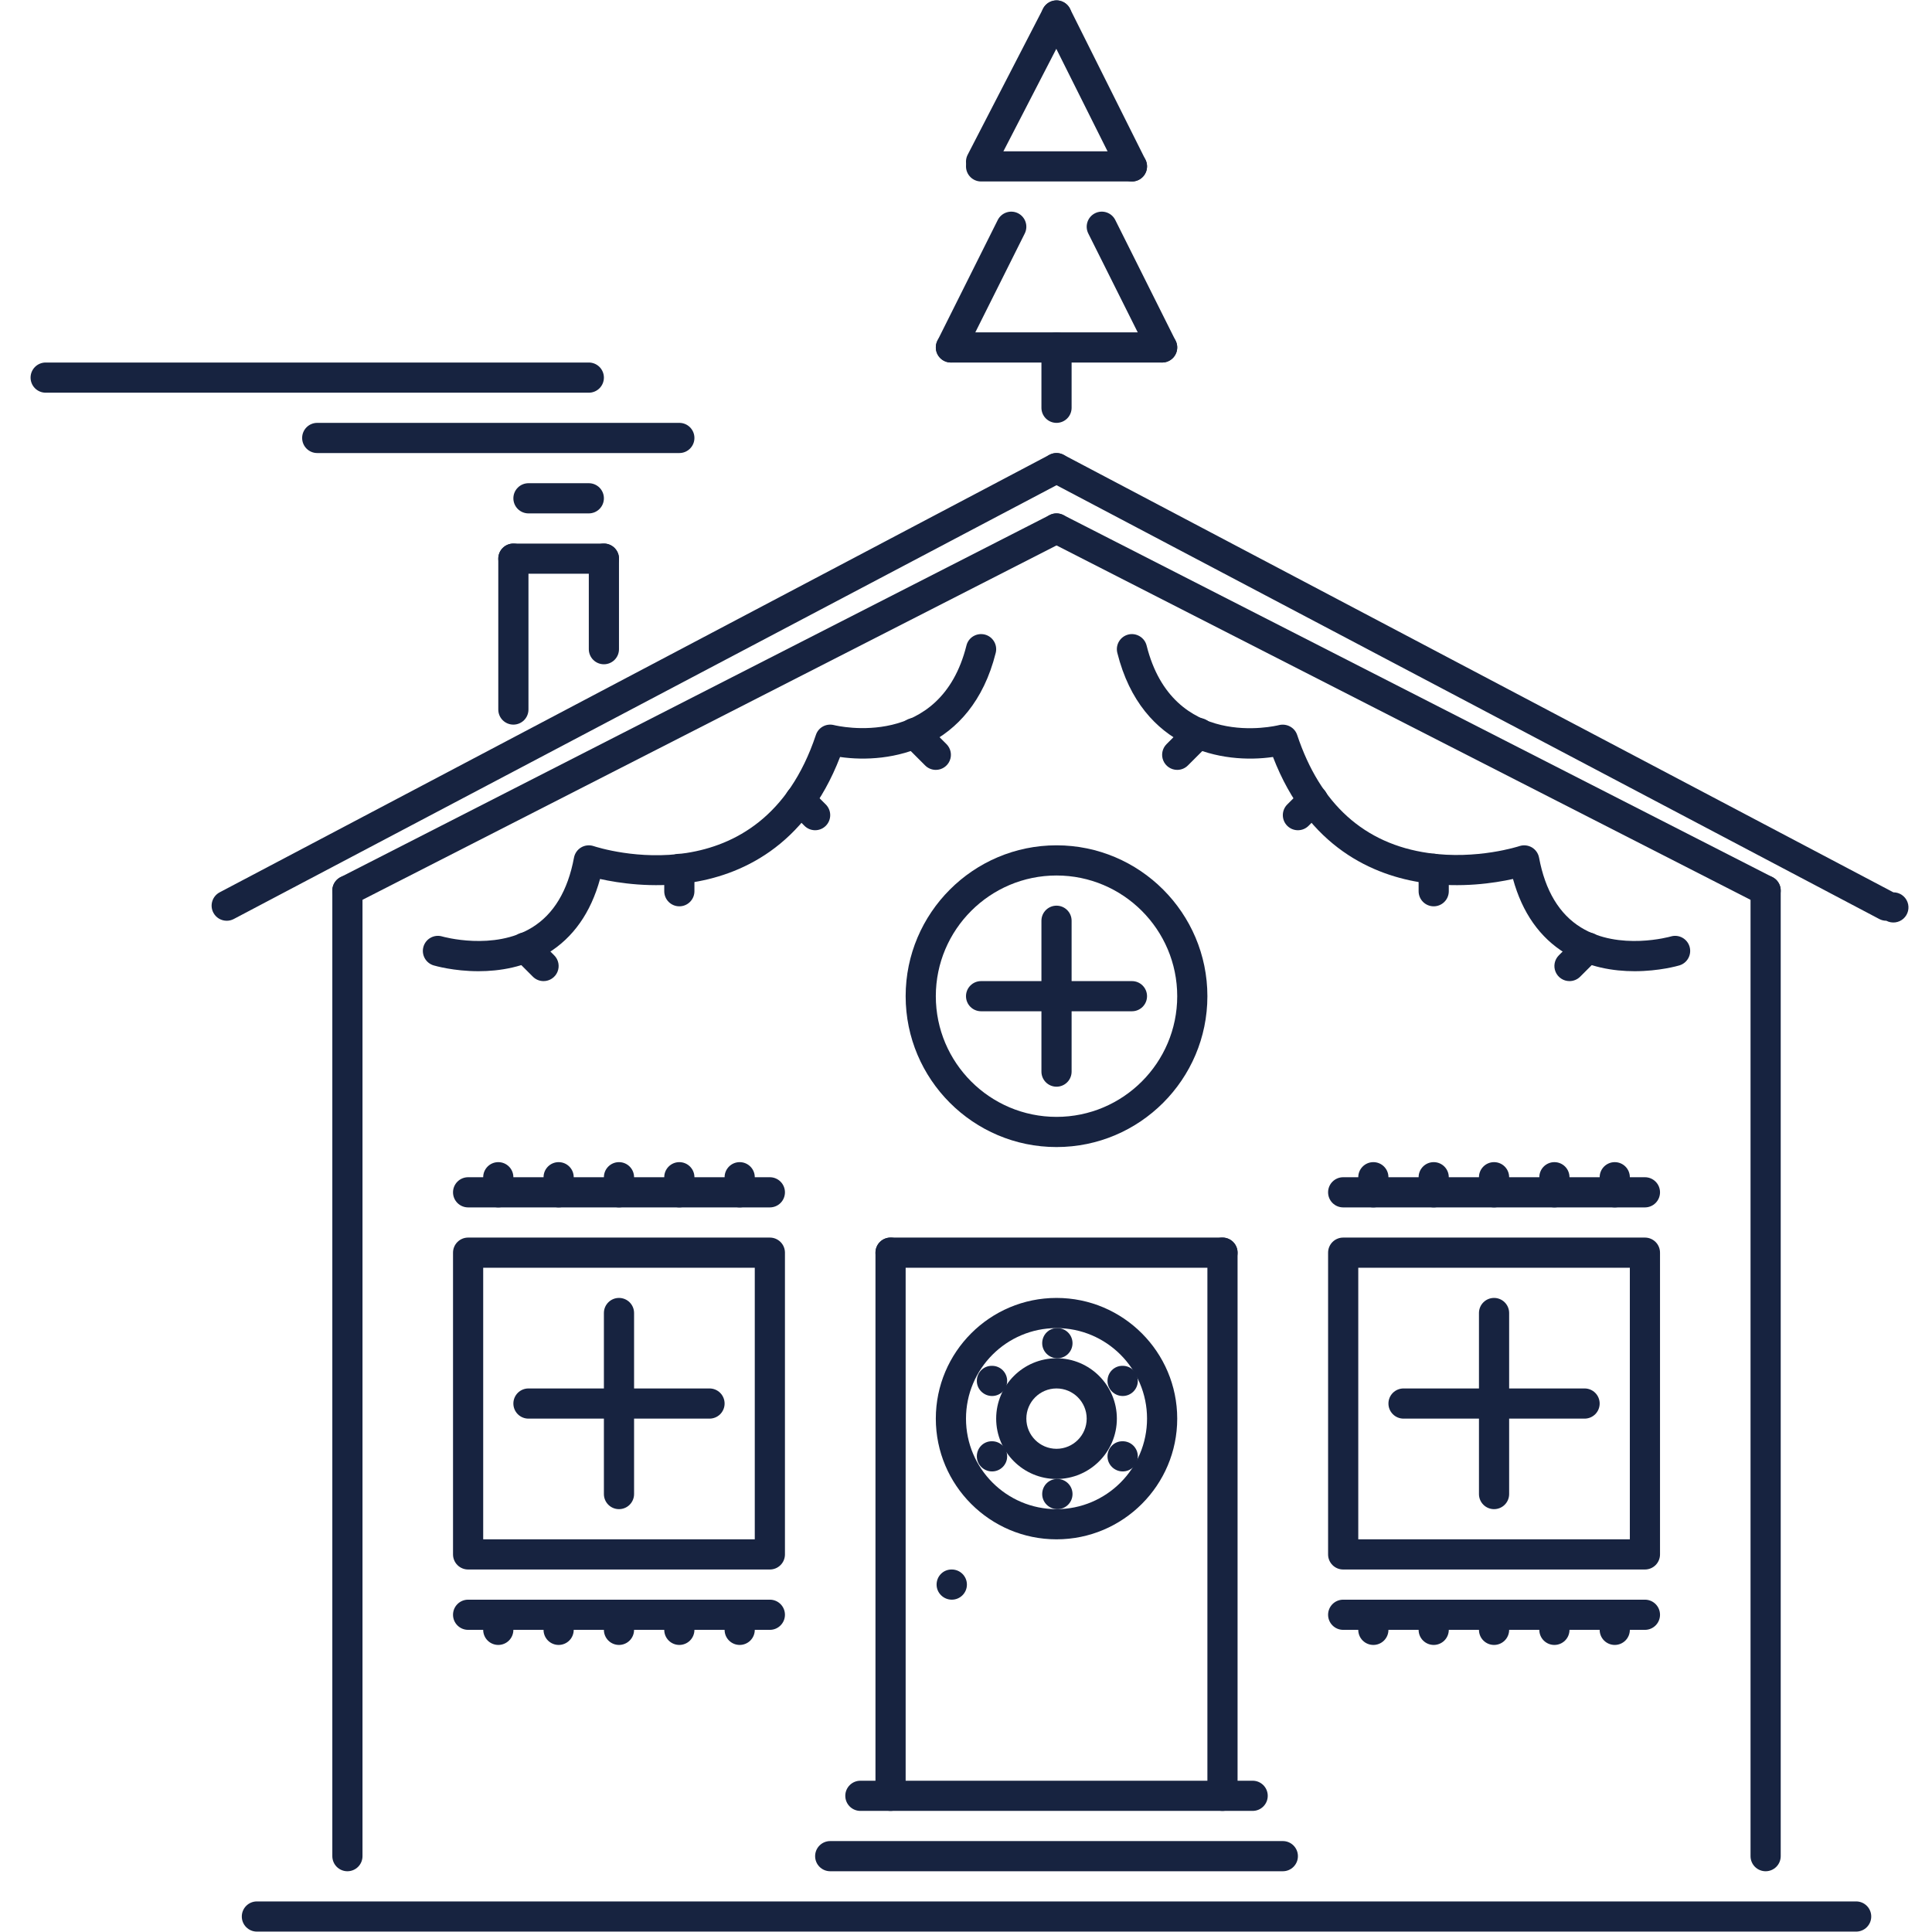
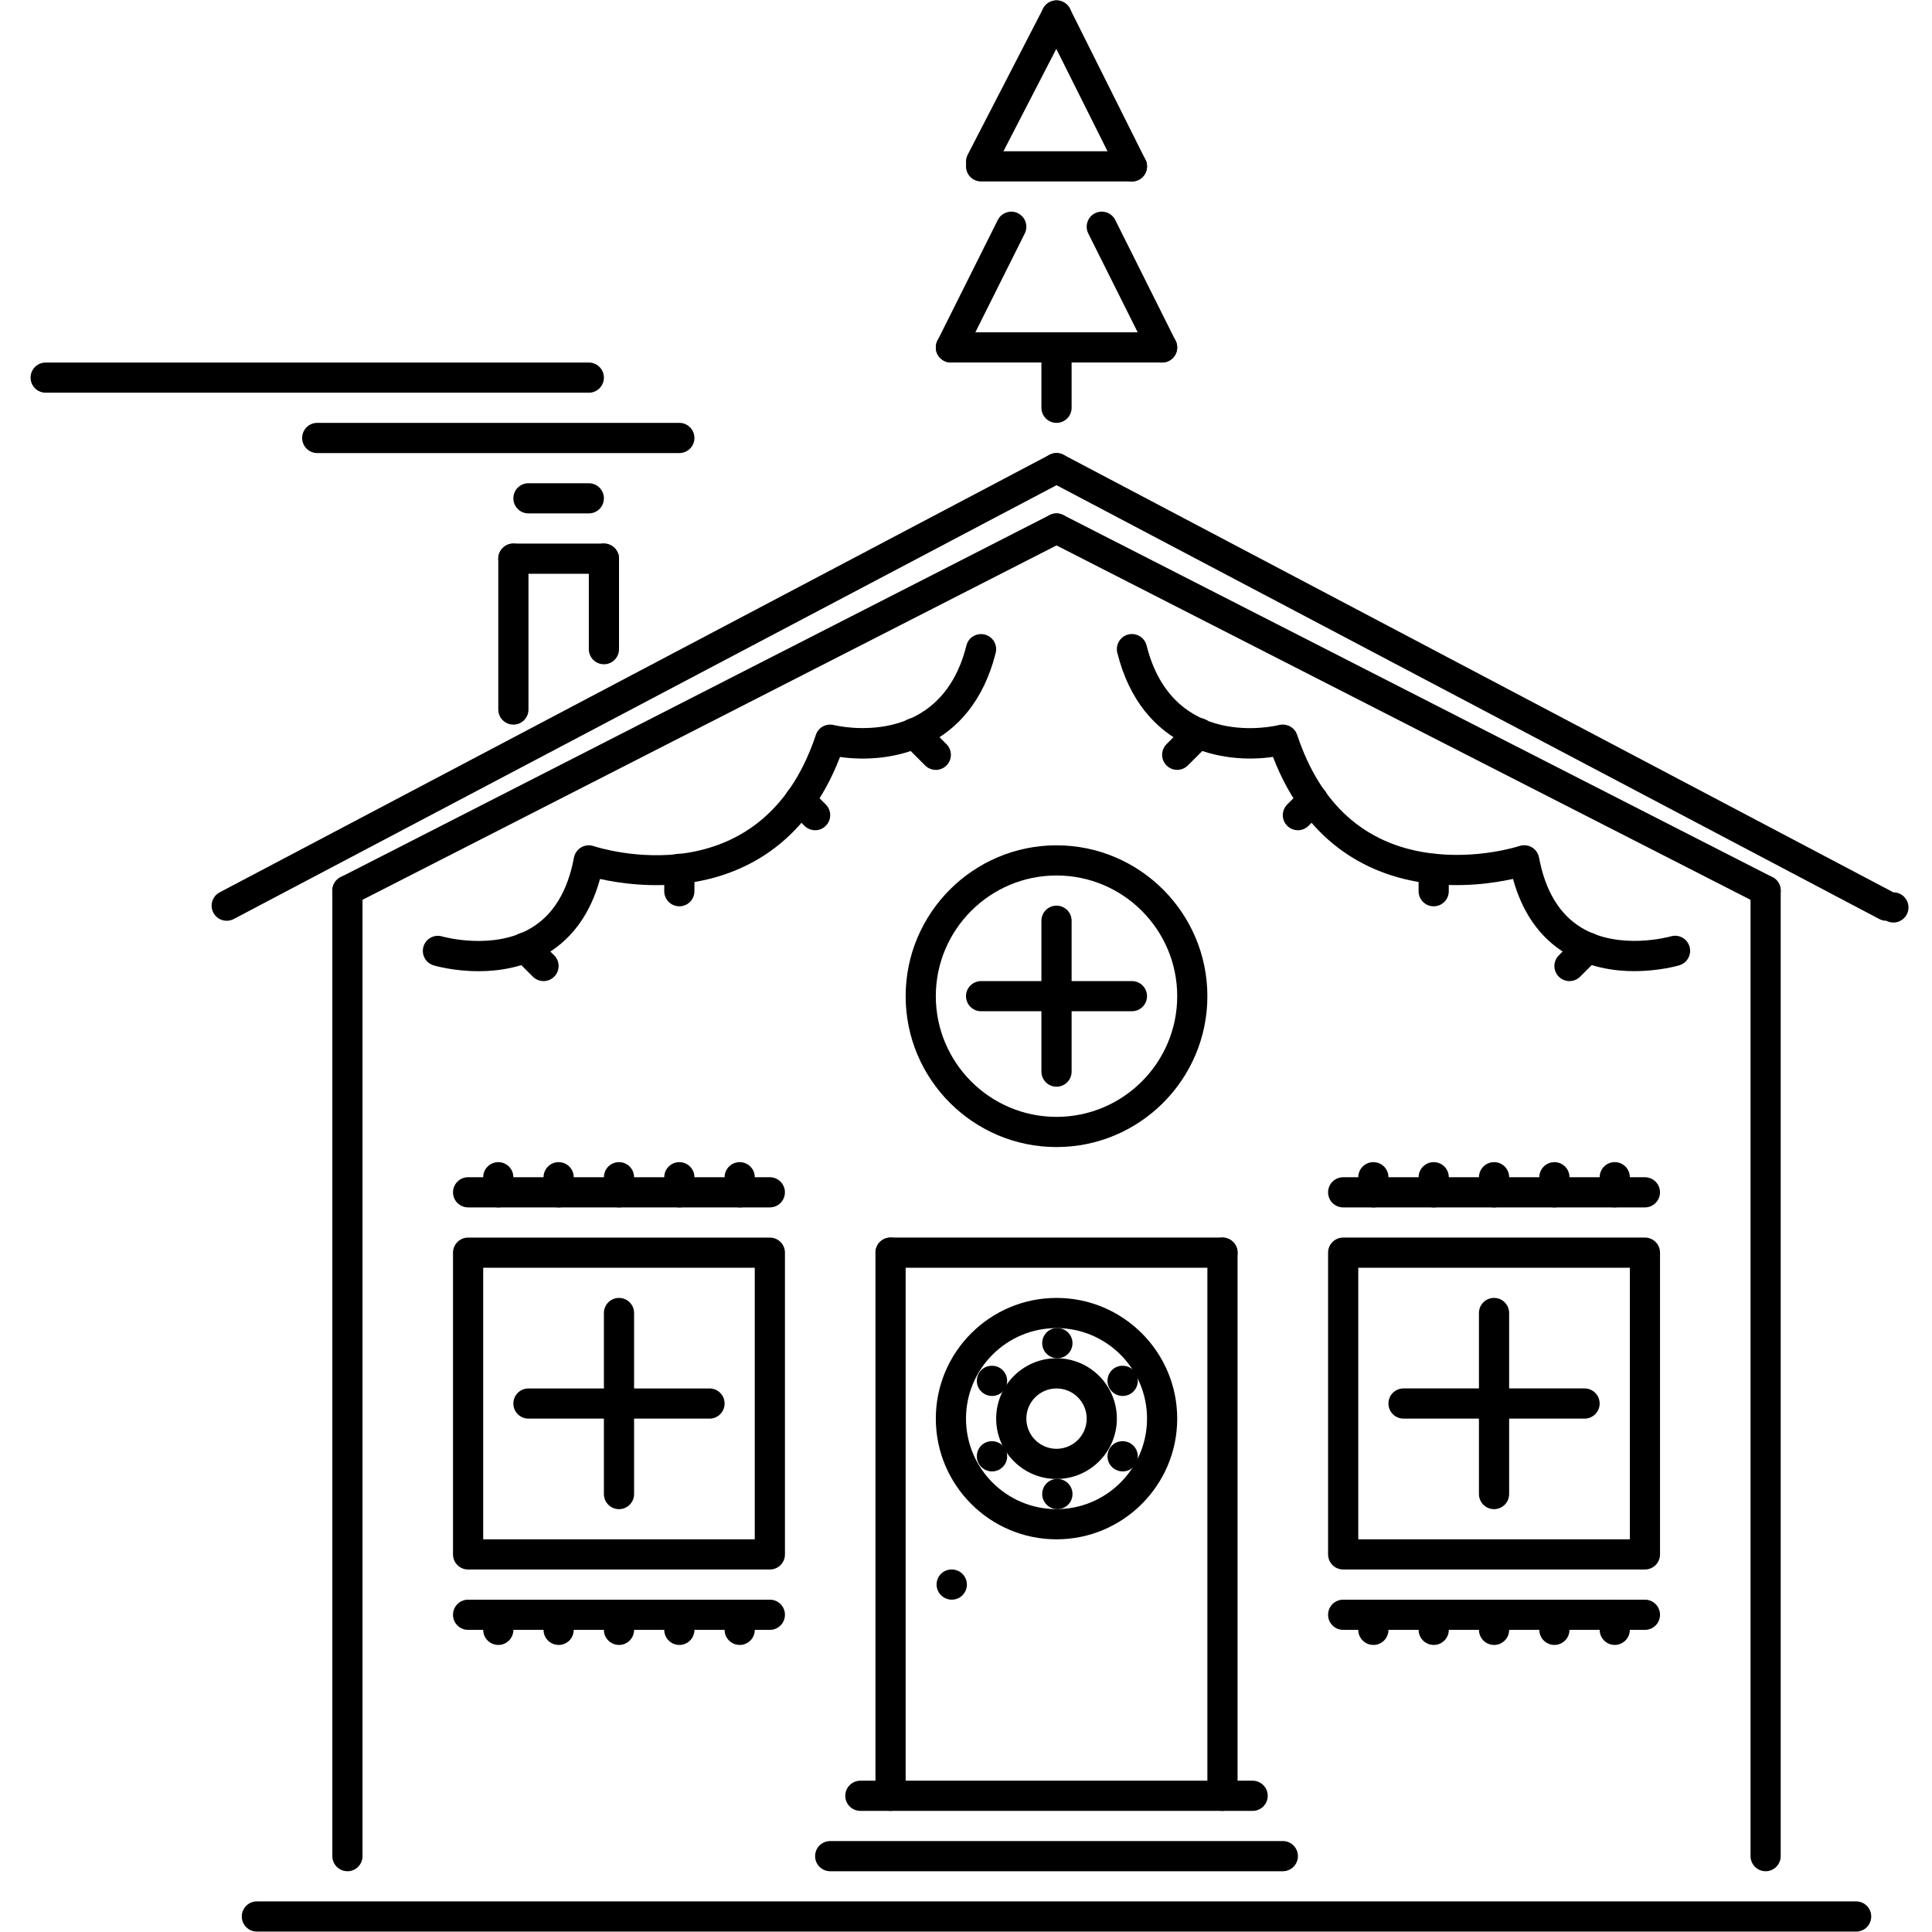
- <svg xmlns="http://www.w3.org/2000/svg" width="800px" height="800px" viewBox="0 0 1024 1024" fill="#172340" class="icon" version="1.1">
-   <g id="SVGRepo_bgCarrier" stroke-width="0" />
-   <g id="SVGRepo_tracerCarrier" stroke-linecap="round" stroke-linejoin="round" />
+ <svg xmlns="http://www.w3.org/2000/svg" id="Layer_1" viewBox="0 0 800 800">
  <g id="SVGRepo_iconCarrier">
-     <path d="M504.486 847.862c-4.42 0-8.074-3.576-8.074-7.996s3.498-7.996 7.902-7.996h0.172c4.404 0 7.998 3.576 7.998 7.996s-3.594 7.996-7.998 7.996zM560.46 799.88c-4.42 0-8.074-3.576-8.074-7.996s3.498-7.996 7.902-7.996h0.172c4.404 0 7.998 3.576 7.998 7.996a8 8 0 0 1-7.998 7.996zM560.46 719.916c-4.42 0-8.074-3.578-8.074-7.998s3.498-7.996 7.902-7.996h0.172c4.404 0 7.998 3.576 7.998 7.996s-3.592 7.998-7.998 7.998zM595.072 779.89c-4.422 0-8.074-3.576-8.074-7.998 0-4.42 3.498-7.996 7.902-7.996h0.172a8 8 0 0 1 7.996 7.996 8 8 0 0 1-7.996 7.998zM525.818 739.906c-4.418 0-8.074-3.576-8.074-7.996s3.5-7.996 7.902-7.996h0.172a8 8 0 0 1 7.998 7.996 8 8 0 0 1-7.998 7.996zM595.072 739.906c-4.422 0-8.074-3.576-8.074-7.996s3.498-7.996 7.902-7.996h0.172a8 8 0 0 1 7.996 7.996 8 8 0 0 1-7.996 7.996zM525.818 779.89c-4.418 0-8.074-3.576-8.074-7.998 0-4.42 3.5-7.996 7.902-7.996h0.172a8 8 0 0 1 7.998 7.996 8.002 8.002 0 0 1-7.998 7.998zM184.136 991.8a7.99 7.99 0 0 1-7.996-7.996V472.026c0-4.42 3.576-7.998 7.996-7.998s7.996 3.578 7.996 7.998v511.778a7.99 7.99 0 0 1-7.996 7.996zM935.818 991.8a7.99 7.99 0 0 1-7.996-7.996V472.026a7.992 7.992 0 0 1 7.996-7.998 7.994 7.994 0 0 1 7.998 7.998v511.778a7.992 7.992 0 0 1-7.998 7.996z" fill="" />
-     <path d="M184.136 480.022a8 8 0 0 1-7.122-4.358 7.992 7.992 0 0 1 3.484-10.76l375.84-191.918a8.04 8.04 0 0 1 10.762 3.482 7.99 7.99 0 0 1-3.484 10.76l-375.84 191.918a7.976 7.976 0 0 1-3.64 0.876z" fill="" />
-     <path d="M935.818 480.022a8 8 0 0 1-3.638-0.876l-375.842-191.918a7.99 7.99 0 0 1-3.482-10.76 8.02 8.02 0 0 1 10.76-3.482l375.844 191.918a7.992 7.992 0 0 1 3.482 10.76 8.004 8.004 0 0 1-7.124 4.358zM120.164 488.02a8.004 8.004 0 0 1-7.076-4.264 8.002 8.002 0 0 1 3.342-10.806l439.814-231.904a8.034 8.034 0 0 1 10.808 3.342 8.004 8.004 0 0 1-3.344 10.808L123.896 487.098a8.01 8.01 0 0 1-3.732 0.922z" fill="" />
-     <path d="M999.792 488.02a7.994 7.994 0 0 1-3.73-0.92L556.244 255.196a8.004 8.004 0 0 1-3.342-10.808 8.026 8.026 0 0 1 10.806-3.342l439.816 231.904a7.998 7.998 0 1 1-3.732 15.07zM272.098 384.064a7.992 7.992 0 0 1-7.996-7.998V296.1c0-4.42 3.576-7.998 7.996-7.998s7.998 3.578 7.998 7.998v79.966a7.994 7.994 0 0 1-7.998 7.998zM320.08 352.078a7.994 7.994 0 0 1-7.998-7.998v-47.98c0-4.42 3.578-7.998 7.998-7.998s7.996 3.578 7.996 7.998v47.98a7.992 7.992 0 0 1-7.996 7.998z" fill="" />
-     <path d="M320.08 304.096h-47.98c-4.42 0-7.996-3.576-7.996-7.996s3.576-7.998 7.996-7.998h47.98c4.42 0 7.996 3.578 7.996 7.998s-3.576 7.996-7.996 7.996zM983.798 1023.788H136.156c-4.42 0-7.996-3.576-7.996-7.996s3.576-7.996 7.996-7.996H983.8c4.42 0 7.996 3.576 7.996 7.996s-3.578 7.996-7.998 7.996zM679.928 991.8h-239.9c-4.42 0-7.996-3.576-7.996-7.996s3.576-7.998 7.996-7.998h239.9c4.418 0 7.996 3.578 7.996 7.998s-3.578 7.996-7.996 7.996zM663.934 959.814H456.022c-4.42 0-7.998-3.576-7.998-7.996s3.578-7.996 7.998-7.996h207.912c4.42 0 7.996 3.576 7.996 7.996s-3.576 7.996-7.996 7.996z" fill="" />
-     <path d="M472.014 959.814a7.99 7.99 0 0 1-7.996-7.996V663.94c0-4.422 3.576-7.998 7.996-7.998s7.998 3.576 7.998 7.998v287.878a7.992 7.992 0 0 1-7.998 7.996z" fill="" />
-     <path d="M647.94 671.936h-175.924a7.99 7.99 0 0 1-7.996-7.996 7.992 7.992 0 0 1 7.996-7.998h175.924a7.992 7.992 0 0 1 7.996 7.998 7.99 7.99 0 0 1-7.996 7.996z" fill="" />
-     <path d="M647.94 959.814a7.99 7.99 0 0 1-7.996-7.996V663.94c0-4.422 3.576-7.998 7.996-7.998s7.996 3.576 7.996 7.998v287.878a7.99 7.99 0 0 1-7.996 7.996zM871.846 831.87h-159.934a7.994 7.994 0 0 1-7.996-7.998V663.94a7.992 7.992 0 0 1 7.996-7.998h159.934a7.992 7.992 0 0 1 7.996 7.998v159.932a7.992 7.992 0 0 1-7.996 7.998z m-151.936-15.994h143.94v-143.94h-143.94v143.94zM866.364 514.76c-11.12 0-24.538-2.048-36.672-9.482-13.542-8.278-22.85-21.508-27.77-39.406-9.95 2.204-27.598 4.874-47.152 2.078-26.598-3.796-61.49-18.57-80.06-66.738-26.27 3.842-69.578-3.466-82.512-55.196a8.01 8.01 0 0 1 5.826-9.7c4.202-1.046 8.622 1.532 9.7 5.826 13.87 55.54 67.956 42.732 70.268 42.154 4.044-0.938 8.214 1.28 9.528 5.232 12.228 36.688 35.61 57.742 69.502 62.584 25.864 3.716 48.104-3.592 48.322-3.67a8.116 8.116 0 0 1 6.592 0.704 8.004 8.004 0 0 1 3.794 5.42c3.266 17.508 10.73 29.956 22.226 37.016 20.302 12.51 47.354 4.84 47.62 4.764a7.982 7.982 0 0 1 9.934 5.418 8.012 8.012 0 0 1-5.388 9.916c-0.752 0.22-10.64 3.08-23.758 3.08z" fill="" />
-     <path d="M831.864 520.006a7.994 7.994 0 0 1-5.654-13.65l9.808-9.808a7.994 7.994 0 0 1 11.308 0 7.994 7.994 0 0 1 0 11.308l-9.808 9.81a7.98 7.98 0 0 1-5.654 2.34zM623.952 408.054a7.994 7.994 0 0 1-5.654-13.652l11.51-11.51a7.994 7.994 0 0 1 11.308 0 7.994 7.994 0 0 1 0 11.308l-11.512 11.51a7.97 7.97 0 0 1-5.652 2.344zM759.892 480.366a7.99 7.99 0 0 1-7.996-7.996v-11.84c0-4.42 3.576-7.996 7.996-7.996s7.996 3.576 7.996 7.996v11.84a7.99 7.99 0 0 1-7.996 7.996zM687.924 440.04a7.968 7.968 0 0 1-5.654-2.344 7.992 7.992 0 0 1 0-11.306l7.996-7.998a7.996 7.996 0 1 1 11.308 11.308l-7.998 7.996a7.968 7.968 0 0 1-5.652 2.344zM253.59 514.76c-13.12 0-23.006-2.86-23.756-3.08a8.012 8.012 0 0 1-5.388-9.916 7.976 7.976 0 0 1 9.934-5.418c0.25 0.078 27.3 7.746 47.622-4.764 11.496-7.06 18.96-19.508 22.224-37.016a8.042 8.042 0 0 1 3.796-5.42 8.046 8.046 0 0 1 6.576-0.704c3.576 1.188 88.822 28.144 117.842-58.914 1.31-3.952 5.388-6.216 9.51-5.232 2.28 0.592 56.476 13.104 70.284-42.154 1.062-4.294 5.356-6.858 9.7-5.826a8.01 8.01 0 0 1 5.824 9.7c-12.948 51.712-56.21 59.022-82.51 55.196-18.57 48.168-53.462 62.942-80.06 66.738-19.57 2.794-37.218 0.124-47.152-2.078-4.92 17.898-14.228 31.128-27.77 39.406-12.138 7.434-25.554 9.482-36.676 9.482z" fill="" />
-     <path d="M288.092 520.006a7.97 7.97 0 0 1-5.654-2.342l-9.808-9.81c-3.124-3.124-3.124-8.184 0-11.308s8.184-3.124 11.308 0l9.808 9.808a7.994 7.994 0 0 1-5.654 13.652zM496.004 408.054a7.972 7.972 0 0 1-5.654-2.344l-11.51-11.51a7.994 7.994 0 0 1 0-11.308 7.992 7.992 0 0 1 11.306 0l11.512 11.51a7.994 7.994 0 0 1-5.654 13.652zM360.062 480.366a7.99 7.99 0 0 1-7.996-7.996v-11.84c0-4.42 3.576-7.996 7.996-7.996s7.998 3.576 7.998 7.996v11.84a7.994 7.994 0 0 1-7.998 7.996zM432.032 440.04a7.972 7.972 0 0 1-5.654-2.344l-7.996-7.996a7.994 7.994 0 0 1 0-11.308 7.992 7.992 0 0 1 11.306 0l7.998 7.998a7.992 7.992 0 0 1 0 11.306 7.972 7.972 0 0 1-5.654 2.344z" fill="" />
-     <path d="M559.976 224.13a7.99 7.99 0 0 1-7.996-7.996V184.148c0-4.42 3.576-7.998 7.996-7.998s7.998 3.578 7.998 7.998v31.986a7.992 7.992 0 0 1-7.998 7.996z" fill="" />
-     <path d="M615.954 192.144H504c-4.42 0-7.996-3.576-7.996-7.996s3.576-7.998 7.996-7.998h111.952c4.42 0 7.998 3.578 7.998 7.998s-3.576 7.996-7.996 7.996z" fill="" />
-     <path d="M615.954 192.144a8.014 8.014 0 0 1-7.152-4.42l-31.986-63.972a8.004 8.004 0 0 1 3.576-10.73 7.988 7.988 0 0 1 10.728 3.576l31.988 63.974a8.004 8.004 0 0 1-3.578 10.73 7.974 7.974 0 0 1-3.576 0.842zM504 192.144a8.004 8.004 0 0 1-7.152-11.574l31.986-63.974c1.984-3.936 6.792-5.544 10.73-3.576a8.006 8.006 0 0 1 3.576 10.73l-31.986 63.972A8.012 8.012 0 0 1 504 192.144zM599.958 96.184h-79.964c-4.42 0-7.996-3.578-7.996-7.998s3.576-7.998 7.996-7.998h79.964c4.422 0 7.998 3.578 7.998 7.998s-3.576 7.998-7.998 7.998z" fill="" />
-     <path d="M599.958 96.184a8.016 8.016 0 0 1-7.152-4.42L552.824 11.798A8.004 8.004 0 0 1 556.4 1.068a7.99 7.99 0 0 1 10.73 3.578l39.982 79.966a8.004 8.004 0 0 1-3.576 10.73 7.982 7.982 0 0 1-3.578 0.842z" fill="" />
-     <path d="M519.994 93.684c-1.234 0-2.5-0.282-3.672-0.89a8.002 8.002 0 0 1-3.434-10.776l39.984-77.468c2.03-3.92 6.872-5.482 10.776-3.436a8.004 8.004 0 0 1 3.438 10.778L527.1 89.358a7.996 7.996 0 0 1-7.106 4.326z" fill="" />
-     <path d="M559.976 815.876c-35.282 0-63.972-28.692-63.972-63.972 0-35.284 28.69-63.974 63.972-63.974 35.284 0 63.974 28.692 63.974 63.974 0.002 35.28-28.69 63.972-63.974 63.972z m0-111.954c-26.458 0-47.978 21.522-47.978 47.98s21.522 47.978 47.978 47.978c26.458 0 47.98-21.522 47.98-47.978 0.002-26.458-21.52-47.98-47.98-47.98z" fill="" />
-     <path d="M559.976 783.888c-17.632 0-31.986-14.354-31.986-31.986 0-17.634 14.354-31.986 31.986-31.986 17.634 0 31.986 14.352 31.986 31.986s-14.35 31.986-31.986 31.986z m0-47.98c-8.824 0-15.992 7.168-15.992 15.994 0 8.824 7.168 15.992 15.992 15.992s15.994-7.168 15.994-15.992c0-8.826-7.17-15.994-15.994-15.994z" fill="" />
-     <path d="M791.878 799.88a7.99 7.99 0 0 1-7.996-7.996v-95.958c0-4.42 3.576-7.998 7.996-7.998s7.998 3.578 7.998 7.998v95.958a7.992 7.992 0 0 1-7.998 7.996z" fill="" />
-     <path d="M839.86 751.902h-95.96a7.992 7.992 0 0 1-7.998-7.998 7.992 7.992 0 0 1 7.998-7.996h95.958a7.99 7.99 0 0 1 7.996 7.996 7.988 7.988 0 0 1-7.994 7.998z" fill="" />
-     <path d="M408.042 831.87h-159.934a7.992 7.992 0 0 1-7.996-7.998V663.94a7.992 7.992 0 0 1 7.996-7.998h159.934a7.992 7.992 0 0 1 7.996 7.998v159.932a7.992 7.992 0 0 1-7.996 7.998z m-151.936-15.994h143.94v-143.94h-143.94v143.94z" fill="" />
-     <path d="M328.076 799.88a7.99 7.99 0 0 1-7.996-7.996v-95.958c0-4.42 3.576-7.998 7.996-7.998s7.996 3.578 7.996 7.998v95.958a7.99 7.99 0 0 1-7.996 7.996z" fill="" />
-     <path d="M376.056 751.902h-95.96a7.994 7.994 0 0 1-7.998-7.998 7.992 7.992 0 0 1 7.998-7.996h95.96a7.99 7.99 0 0 1 7.996 7.996 7.992 7.992 0 0 1-7.996 7.998z" fill="" />
-     <path d="M559.976 607.962c-44.09 0-79.964-35.876-79.964-79.966 0-44.084 35.876-79.96 79.964-79.96 44.092 0 79.966 35.876 79.966 79.96 0.002 44.09-35.874 79.966-79.966 79.966z m0-143.932c-35.282 0-63.972 28.692-63.972 63.966 0 35.282 28.69 63.972 63.972 63.972 35.284 0 63.974-28.692 63.974-63.972 0.002-35.276-28.69-63.966-63.974-63.966z" fill="" />
-     <path d="M871.846 639.95h-159.934a7.992 7.992 0 0 1-7.996-7.998 7.994 7.994 0 0 1 7.996-7.996h159.934a7.992 7.992 0 0 1 7.996 7.996 7.992 7.992 0 0 1-7.996 7.998z" fill="" />
-     <path d="M727.906 639.95a7.992 7.992 0 0 1-7.996-7.998v-7.996c0-4.42 3.576-7.996 7.996-7.996s7.996 3.576 7.996 7.996v7.996a7.992 7.992 0 0 1-7.996 7.998zM759.892 639.95a7.992 7.992 0 0 1-7.996-7.998v-7.996c0-4.42 3.576-7.996 7.996-7.996s7.996 3.576 7.996 7.996v7.996a7.992 7.992 0 0 1-7.996 7.998zM791.878 639.95a7.992 7.992 0 0 1-7.996-7.998v-7.996c0-4.42 3.576-7.996 7.996-7.996s7.998 3.576 7.998 7.996v7.996a7.994 7.994 0 0 1-7.998 7.998zM823.866 639.95a7.992 7.992 0 0 1-7.996-7.998v-7.996a7.992 7.992 0 0 1 7.996-7.996 7.992 7.992 0 0 1 7.998 7.996v7.996a7.992 7.992 0 0 1-7.998 7.998zM855.854 639.95a7.992 7.992 0 0 1-7.998-7.998v-7.996a7.992 7.992 0 0 1 7.998-7.996 7.992 7.992 0 0 1 7.996 7.996v7.996a7.992 7.992 0 0 1-7.996 7.998z" fill="" />
-     <path d="M871.846 863.854h-159.934c-4.418 0-7.996-3.576-7.996-7.996s3.578-7.996 7.996-7.996h159.934c4.42 0 7.996 3.576 7.996 7.996s-3.576 7.996-7.996 7.996z" fill="" />
-     <path d="M855.854 871.852a7.992 7.992 0 0 1-7.998-7.998v-7.996a7.992 7.992 0 0 1 7.998-7.996 7.992 7.992 0 0 1 7.996 7.996v7.996a7.992 7.992 0 0 1-7.996 7.998zM823.866 871.852a7.992 7.992 0 0 1-7.996-7.998v-7.996a7.992 7.992 0 0 1 7.996-7.996 7.992 7.992 0 0 1 7.998 7.996v7.996a7.992 7.992 0 0 1-7.998 7.998zM791.878 871.852a7.992 7.992 0 0 1-7.996-7.998v-7.996c0-4.42 3.576-7.996 7.996-7.996s7.998 3.576 7.998 7.996v7.996a7.994 7.994 0 0 1-7.998 7.998zM759.892 871.852a7.992 7.992 0 0 1-7.996-7.998v-7.996c0-4.42 3.576-7.996 7.996-7.996s7.996 3.576 7.996 7.996v7.996a7.992 7.992 0 0 1-7.996 7.998zM727.906 871.852a7.992 7.992 0 0 1-7.996-7.998v-7.996c0-4.42 3.576-7.996 7.996-7.996s7.996 3.576 7.996 7.996v7.996a7.992 7.992 0 0 1-7.996 7.998z" fill="" />
-     <path d="M408.042 639.95h-159.934a7.992 7.992 0 0 1-7.996-7.998 7.992 7.992 0 0 1 7.996-7.996h159.934a7.992 7.992 0 0 1 7.996 7.996 7.992 7.992 0 0 1-7.996 7.998z" fill="" />
-     <path d="M264.102 639.95a7.994 7.994 0 0 1-7.998-7.998v-7.996c0-4.42 3.578-7.996 7.998-7.996s7.996 3.576 7.996 7.996v7.996a7.992 7.992 0 0 1-7.996 7.998zM296.088 639.95a7.992 7.992 0 0 1-7.996-7.998v-7.996c0-4.42 3.576-7.996 7.996-7.996s7.996 3.576 7.996 7.996v7.996a7.992 7.992 0 0 1-7.996 7.998zM328.076 639.95a7.992 7.992 0 0 1-7.996-7.998v-7.996c0-4.42 3.576-7.996 7.996-7.996s7.996 3.576 7.996 7.996v7.996a7.992 7.992 0 0 1-7.996 7.998zM360.062 639.95a7.992 7.992 0 0 1-7.996-7.998v-7.996c0-4.42 3.576-7.996 7.996-7.996s7.998 3.576 7.998 7.996v7.996a7.994 7.994 0 0 1-7.998 7.998zM392.048 639.95a7.992 7.992 0 0 1-7.996-7.998v-7.996c0-4.42 3.576-7.996 7.996-7.996s7.998 3.576 7.998 7.996v7.996a7.994 7.994 0 0 1-7.998 7.998z" fill="" />
-     <path d="M408.042 863.854h-159.934c-4.42 0-7.996-3.576-7.996-7.996s3.576-7.996 7.996-7.996h159.934c4.42 0 7.996 3.576 7.996 7.996s-3.576 7.996-7.996 7.996z" fill="" />
-     <path d="M392.048 871.852a7.992 7.992 0 0 1-7.996-7.998v-7.996c0-4.42 3.576-7.996 7.996-7.996s7.998 3.576 7.998 7.996v7.996a7.994 7.994 0 0 1-7.998 7.998zM360.062 871.852a7.992 7.992 0 0 1-7.996-7.998v-7.996c0-4.42 3.576-7.996 7.996-7.996s7.998 3.576 7.998 7.996v7.996a7.994 7.994 0 0 1-7.998 7.998zM328.076 871.852a7.992 7.992 0 0 1-7.996-7.998v-7.996c0-4.42 3.576-7.996 7.996-7.996s7.996 3.576 7.996 7.996v7.996a7.992 7.992 0 0 1-7.996 7.998zM296.088 871.852a7.992 7.992 0 0 1-7.996-7.998v-7.996c0-4.42 3.576-7.996 7.996-7.996s7.996 3.576 7.996 7.996v7.996a7.992 7.992 0 0 1-7.996 7.998zM264.102 871.852a7.994 7.994 0 0 1-7.998-7.998v-7.996c0-4.42 3.578-7.996 7.998-7.996s7.996 3.576 7.996 7.996v7.996a7.992 7.992 0 0 1-7.996 7.998z" fill="" />
-     <path d="M559.976 575.974a7.99 7.99 0 0 1-7.996-7.996V488.02c0-4.42 3.576-7.998 7.996-7.998s7.998 3.578 7.998 7.998v79.958a7.992 7.992 0 0 1-7.998 7.996z" fill="" />
-     <path d="M599.958 535.992h-79.964a7.99 7.99 0 0 1-7.996-7.996 7.99 7.99 0 0 1 7.996-7.99h79.964a7.992 7.992 0 1 1 0 15.986z" fill="" />
-     <path d="M360.062 240.124h-191.92c-4.42 0-7.998-3.578-7.998-7.998s3.578-7.998 7.998-7.998h191.918c4.42 0 7.998 3.578 7.998 7.998s-3.576 7.998-7.996 7.998z" fill="" />
-     <path d="M312.082 272.11h-31.986a7.994 7.994 0 0 1-7.998-7.998 7.994 7.994 0 0 1 7.998-7.998h31.986a7.994 7.994 0 0 1 7.998 7.998 7.994 7.994 0 0 1-7.998 7.998z" fill="" />
-     <path d="M312.082 208.138H24.204a7.994 7.994 0 0 1-7.998-7.998 7.992 7.992 0 0 1 7.998-7.996h287.878a7.992 7.992 0 0 1 7.998 7.996 7.994 7.994 0 0 1-7.998 7.998z" fill="" />
+     <path d="M394.13,662.39c-3.45,0-6.31-2.79-6.31-6.25s2.73-6.25,6.17-6.25h.13c3.44,0,6.25,2.79,6.25,6.25s-2.81,6.25-6.25,6.25h0Zm43.73-37.49c-3.45,0-6.31-2.79-6.31-6.25s2.73-6.25,6.17-6.25h.13c3.44,0,6.25,2.79,6.25,6.25,0,3.45-2.8,6.25-6.25,6.25Zm0-62.47c-3.45,0-6.31-2.8-6.31-6.25s2.73-6.25,6.17-6.25h.13c3.44,0,6.25,2.79,6.25,6.25s-2.81,6.25-6.25,6.25Zm27.04,46.85c-3.45,0-6.31-2.79-6.31-6.25s2.73-6.25,6.17-6.25h.13c3.45,0,6.25,2.8,6.25,6.25,0,3.45-2.8,6.25-6.25,6.25Zm-54.1-31.24c-3.45,0-6.31-2.79-6.31-6.25s2.73-6.25,6.17-6.25h.13c3.45,0,6.25,2.8,6.25,6.25,0,3.45-2.8,6.25-6.25,6.25Zm54.1,0c-3.45,0-6.31-2.79-6.31-6.25s2.73-6.25,6.17-6.25h.13c3.45,0,6.25,2.8,6.25,6.25,0,3.45-2.8,6.25-6.25,6.25Zm-54.1,31.24c-3.45,0-6.31-2.79-6.31-6.25s2.73-6.25,6.17-6.25h.13c3.45,0,6.25,2.8,6.25,6.25,0,3.45-2.8,6.25-6.25,6.25Zm-266.94,165.55c-3.45,0-6.24-2.79-6.25-6.24h0V368.77c0-3.45,2.79-6.25,6.25-6.25s6.25,2.8,6.25,6.25v399.83c0,3.45-2.79,6.24-6.24,6.25h0Zm587.25,0c-3.45,0-6.24-2.79-6.25-6.24h0V368.77c0-3.45,2.79-6.25,6.24-6.25h0c3.45,0,6.25,2.79,6.25,6.24h0v399.83c0,3.45-2.79,6.25-6.24,6.25h0Z" />
+     <path d="M143.86,375.02c-2.35,0-4.5-1.32-5.56-3.4-1.57-3.07-.36-6.83,2.71-8.4,0,0,0,0,0,0L434.64,213.27c3.07-1.55,6.82-.34,8.41,2.72,1.57,3.07,.36,6.83-2.71,8.4,0,0,0,0-.01,0L146.7,374.33c-.88,.45-1.85,.69-2.84,.68h0Z" />
+     <path d="M731.11,375.02c-.99,0-1.96-.23-2.84-.68L434.64,224.4c-3.07-1.57-4.29-5.33-2.73-8.4,0,0,0,0,0,0,1.58-3.06,5.33-4.28,8.41-2.72l293.63,149.94c3.07,1.57,4.29,5.33,2.72,8.4,0,0,0,0,0,0-1.07,2.09-3.22,3.4-5.57,3.4Zm-637.23,6.25c-2.32,0-4.45-1.28-5.53-3.33-1.61-3.05-.44-6.83,2.61-8.44L434.57,188.32c3.05-1.59,6.82-.43,8.44,2.61,1.61,3.05,.44,6.83-2.61,8.44L96.79,380.55c-.9,.47-1.9,.72-2.92,.72Z" />
+     <path d="M781.09,381.27c-1.02,0-2.02-.25-2.91-.72L434.57,199.37c-3.05-1.61-4.22-5.39-2.61-8.44,1.62-3.04,5.39-4.21,8.44-2.61l343.61,181.18c3.45,0,6.25,2.79,6.25,6.25,0,3.45-2.79,6.25-6.25,6.25-1.02,0-2.02-.25-2.92-.72h0ZM212.58,300.05c-3.45,0-6.25-2.79-6.25-6.24h0v-62.48c0-3.45,2.79-6.25,6.25-6.25s6.25,2.8,6.25,6.25v62.47c0,3.45-2.79,6.25-6.24,6.25h0Zm37.49-24.99c-3.45,0-6.25-2.79-6.25-6.24h0v-37.49c0-3.45,2.8-6.25,6.25-6.25s6.25,2.8,6.25,6.25v37.48c0,3.45-2.79,6.25-6.24,6.25h0Z" />
+     <path d="M250.06,237.58h-37.48c-3.45,0-6.25-2.79-6.25-6.25s2.79-6.25,6.25-6.25h37.48c3.45,0,6.25,2.8,6.25,6.25s-2.79,6.25-6.25,6.25ZM768.59,799.83H106.37c-3.45,0-6.25-2.79-6.25-6.25s2.79-6.25,6.25-6.25H768.59c3.45,0,6.25,2.79,6.25,6.25s-2.8,6.25-6.25,6.25Zm-237.4-24.99h-187.42c-3.45,0-6.25-2.79-6.25-6.25s2.79-6.25,6.25-6.25h187.42c3.45,0,6.25,2.8,6.25,6.25s-2.8,6.25-6.25,6.25Zm-12.5-24.99h-162.43c-3.45,0-6.25-2.79-6.25-6.25s2.8-6.25,6.25-6.25h162.43c3.45,0,6.25,2.79,6.25,6.25s-2.79,6.25-6.25,6.25Z" />
+     <path d="M368.76,749.85c-3.45,0-6.24-2.79-6.25-6.24h0v-224.91c0-3.45,2.79-6.25,6.25-6.25s6.25,2.79,6.25,6.25v224.9c0,3.45-2.79,6.25-6.24,6.25h0Z" />
+     <path d="M506.2,524.95h-137.44c-3.45,0-6.24-2.79-6.25-6.24h0c0-3.46,2.79-6.26,6.24-6.26h137.45c3.45,0,6.25,2.79,6.25,6.24h0c0,3.46-2.79,6.25-6.24,6.25h0Z" />
+     <path d="M506.2,749.85c-3.45,0-6.24-2.79-6.25-6.24h0v-224.91c0-3.45,2.79-6.25,6.25-6.25s6.25,2.79,6.25,6.25v224.9c0,3.45-2.79,6.24-6.24,6.25h0Zm174.93-99.96h-124.95c-3.45,0-6.25-2.79-6.25-6.24h0v-124.95c0-3.45,2.79-6.25,6.24-6.25h124.96c3.45,0,6.25,2.79,6.25,6.24h0v124.95c0,3.45-2.79,6.25-6.24,6.25h0Zm-118.7-12.5h112.45v-112.45h-112.45v112.45Zm114.42-235.25c-8.69,0-19.17-1.6-28.65-7.41-10.58-6.47-17.85-16.8-21.7-30.79-7.77,1.72-21.56,3.81-36.84,1.62-20.78-2.97-48.04-14.51-62.55-52.14-20.52,3-54.36-2.71-64.46-43.12-.83-3.35,1.2-6.74,4.55-7.58,3.28-.82,6.74,1.2,7.58,4.55,10.84,43.39,53.09,33.38,54.9,32.93,3.16-.73,6.42,1,7.44,4.09,9.55,28.66,27.82,45.11,54.3,48.89,20.21,2.9,37.58-2.81,37.75-2.87,1.72-.56,3.59-.36,5.15,.55,1.55,.92,2.63,2.46,2.96,4.23,2.55,13.68,8.38,23.4,17.36,28.92,15.86,9.77,37,3.78,37.2,3.72,3.3-.98,6.77,.9,7.75,4.2,0,0,0,.02,0,.03,.96,3.3-.92,6.76-4.21,7.75-.59,.17-8.31,2.41-18.56,2.41h0Z" />
+     <path d="M649.89,406.25c-3.45,0-6.25-2.79-6.25-6.24,0-1.66,.66-3.25,1.83-4.42l7.66-7.66c2.44-2.44,6.39-2.44,8.83,0h0c2.44,2.44,2.44,6.39,0,8.83,0,0,0,0,0,0l-7.66,7.66c-1.17,1.17-2.76,1.83-4.42,1.83h0Zm-162.43-87.46c-3.45,0-6.25-2.79-6.25-6.24,0-1.66,.66-3.25,1.83-4.43l8.99-8.99c2.44-2.44,6.39-2.44,8.83,0h0c2.44,2.44,2.44,6.39,0,8.83,0,0,0,0,0,0l-8.99,8.99c-1.17,1.17-2.76,1.83-4.42,1.83Zm106.2,56.49c-3.45,0-6.24-2.79-6.25-6.24h0v-9.26c0-3.45,2.79-6.25,6.25-6.25s6.25,2.79,6.25,6.25v9.25c0,3.45-2.79,6.24-6.24,6.25h0Zm-56.23-31.5c-1.66,0-3.25-.66-4.42-1.83-2.44-2.44-2.44-6.39,0-8.83,0,0,0,0,0,0l6.25-6.25c2.43-2.45,6.39-2.46,8.83-.03s2.46,6.39,.03,8.83c0,0-.02,.02-.03,.03l-6.25,6.25c-1.17,1.17-2.76,1.83-4.42,1.83h0Zm-339.32,58.37c-10.25,0-17.97-2.23-18.56-2.41-3.29-.99-5.17-4.45-4.21-7.75,.96-3.3,4.42-5.2,7.72-4.24,.01,0,.03,0,.04,.01,.2,.06,21.33,6.05,37.2-3.72,8.98-5.52,14.81-15.24,17.36-28.92,.34-1.77,1.42-3.31,2.97-4.23,1.55-.91,3.43-1.11,5.14-.55,2.79,.93,69.39,21.99,92.06-46.03,1.02-3.09,4.21-4.86,7.43-4.09,1.78,.46,44.12,10.24,54.91-32.93,.83-3.35,4.18-5.36,7.58-4.55,3.35,.84,5.38,4.23,4.55,7.58-10.12,40.4-43.91,46.11-64.46,43.12-14.51,37.63-41.77,49.17-62.55,52.14-15.29,2.18-29.08,.1-36.84-1.62-3.84,13.98-11.12,24.32-21.7,30.79-9.48,5.81-19.96,7.41-28.65,7.41h0Z" />
+     <path d="M225.07,406.25c-1.66,0-3.25-.66-4.42-1.83l-7.66-7.66c-2.44-2.44-2.44-6.39,0-8.83s6.39-2.44,8.83,0l7.66,7.66c2.44,2.44,2.45,6.39,0,8.83-1.17,1.18-2.77,1.83-4.43,1.83h0Zm162.43-87.46c-1.66,0-3.25-.66-4.42-1.83l-8.99-8.99c-2.44-2.44-2.44-6.39,0-8.83h0c2.44-2.44,6.39-2.44,8.83,0h0s8.99,9,8.99,9c2.44,2.44,2.45,6.39,0,8.83-1.17,1.18-2.77,1.83-4.43,1.83Zm-106.2,56.49c-3.45,0-6.24-2.79-6.25-6.24h0v-9.26c0-3.45,2.79-6.25,6.25-6.25s6.25,2.79,6.25,6.25v9.25c0,3.45-2.79,6.25-6.24,6.25h0Zm56.23-31.5c-1.66,0-3.25-.66-4.42-1.83l-6.25-6.25c-2.44-2.44-2.44-6.39,0-8.83h0c2.44-2.44,6.39-2.44,8.83,0h0s6.25,6.25,6.25,6.25c2.44,2.44,2.44,6.39,0,8.83h0c-1.17,1.18-2.76,1.84-4.42,1.83h0Z" />
+     <path d="M437.48,175.1c-3.45,0-6.24-2.79-6.25-6.24h0v-25c0-3.45,2.79-6.25,6.25-6.25s6.25,2.8,6.25,6.25v24.99c0,3.45-2.79,6.25-6.24,6.25h0Z" />
+     <path d="M481.21,150.11h-87.46c-3.45,0-6.25-2.79-6.25-6.25s2.79-6.25,6.25-6.25h87.46c3.45,0,6.25,2.8,6.25,6.25s-2.79,6.25-6.25,6.25h0Z" />
+     <path d="M481.21,150.11c-2.37,0-4.53-1.34-5.59-3.45l-24.99-49.98c-1.54-3.09-.29-6.84,2.79-8.38,3.08-1.54,6.83-.3,8.38,2.78h0s24.99,49.99,24.99,49.99c1.54,3.09,.29,6.84-2.8,8.38-.87,.43-1.82,.66-2.79,.66h0Zm-87.46,0c-3.45,0-6.25-2.81-6.24-6.26,0-.96,.23-1.92,.66-2.78l24.99-49.98c1.55-3.07,5.31-4.33,8.38-2.79,3.08,1.55,4.33,5.3,2.79,8.38l-24.99,49.98c-1.06,2.12-3.22,3.45-5.59,3.45Zm74.97-74.97h-62.47c-3.45,0-6.25-2.8-6.25-6.25s2.79-6.25,6.25-6.25h62.47c3.45,0,6.25,2.8,6.25,6.25s-2.79,6.25-6.25,6.25Z" />
+     <path d="M468.72,75.14c-2.37,0-4.53-1.34-5.59-3.45l-31.24-62.47c-1.54-3.09-.29-6.84,2.79-8.38,3.08-1.54,6.83-.3,8.38,2.78,0,0,0,0,0,.01l31.24,62.47c1.54,3.09,.29,6.84-2.79,8.38-.87,.43-1.83,.66-2.8,.66Z" />
+     <path d="M406.25,73.19c-.96,0-1.95-.22-2.87-.7-3.06-1.59-4.26-5.35-2.68-8.42L431.93,3.55c1.59-3.06,5.37-4.28,8.42-2.68,3.07,1.58,4.27,5.35,2.69,8.42l-31.24,60.52c-1.07,2.08-3.21,3.38-5.55,3.38h0Z" />
+     <path d="M437.48,637.4c-27.56,0-49.98-22.42-49.98-49.98s22.41-49.98,49.98-49.98,49.98,22.42,49.98,49.98c0,27.56-22.41,49.98-49.98,49.98Zm0-87.46c-20.67,0-37.48,16.81-37.48,37.48s16.81,37.48,37.48,37.48,37.48-16.81,37.48-37.48c0-20.67-16.81-37.48-37.48-37.48Z" />
+     <path d="M437.48,612.41c-13.78,0-24.99-11.21-24.99-24.99s11.21-24.99,24.99-24.99,24.99,11.21,24.99,24.99-11.21,24.99-24.99,24.99Zm0-37.48c-6.89,0-12.49,5.6-12.49,12.5s5.6,12.49,12.49,12.49,12.5-5.6,12.5-12.49-5.6-12.5-12.5-12.5Z" />
+     <path d="M618.65,624.91c-3.45,0-6.24-2.79-6.25-6.24h0v-74.98c0-3.45,2.79-6.25,6.25-6.25s6.25,2.8,6.25,6.25v74.97c0,3.45-2.79,6.25-6.24,6.25h0Z" />
+     <path d="M656.14,587.42h-74.97c-3.45,0-6.25-2.79-6.25-6.24h0c0-3.46,2.79-6.25,6.24-6.26h74.97c3.45,0,6.24,2.79,6.25,6.24h0c0,3.46-2.79,6.25-6.23,6.26h-.01Z" />
+     <path d="M318.78,649.9h-124.95c-3.45,0-6.25-2.79-6.25-6.24h0v-124.95c0-3.45,2.79-6.25,6.24-6.25h124.96c3.45,0,6.25,2.79,6.25,6.24h0v124.95c0,3.45-2.79,6.25-6.24,6.25h0Zm-118.7-12.5h112.45v-112.45h-112.45v112.45Z" />
+     <path d="M256.31,624.91c-3.45,0-6.24-2.79-6.25-6.24h0v-74.98c0-3.45,2.79-6.25,6.25-6.25s6.25,2.8,6.25,6.25v74.97c0,3.45-2.79,6.24-6.24,6.25h0Z" />
+     <path d="M293.79,587.42h-74.97c-3.45,0-6.25-2.79-6.25-6.24h0c0-3.45,2.79-6.25,6.24-6.25h74.98c3.45,0,6.24,2.79,6.25,6.24h0c0,3.46-2.79,6.26-6.24,6.26h0Z" />
+     <path d="M437.48,474.97c-34.45,0-62.47-28.03-62.47-62.47s28.03-62.47,62.47-62.47,62.47,28.03,62.47,62.47c0,34.45-28.03,62.47-62.47,62.47Zm0-112.45c-27.56,0-49.98,22.42-49.98,49.97s22.41,49.98,49.98,49.98,49.98-22.42,49.98-49.98c0-27.56-22.41-49.97-49.98-49.97Z" />
+     <path d="M681.13,499.96h-124.95c-3.45,0-6.25-2.79-6.25-6.24h0c0-3.46,2.79-6.25,6.24-6.25h124.95c3.45,0,6.25,2.79,6.25,6.24h0c0,3.45-2.79,6.25-6.24,6.25h0Z" />
+     <path d="M568.68,499.96c-3.45,0-6.25-2.79-6.25-6.24h0v-6.25c0-3.45,2.79-6.25,6.25-6.25s6.25,2.79,6.25,6.25v6.25c0,3.45-2.79,6.25-6.24,6.25h0Zm24.99,0c-3.45,0-6.25-2.79-6.25-6.24h0v-6.25c0-3.45,2.79-6.25,6.25-6.25s6.25,2.79,6.25,6.25v6.25c0,3.45-2.79,6.25-6.24,6.25h0Zm24.99,0c-3.45,0-6.25-2.79-6.25-6.24h0v-6.25c0-3.45,2.79-6.25,6.25-6.25s6.25,2.79,6.25,6.25v6.25c0,3.45-2.79,6.25-6.24,6.25h0Zm24.99,0c-3.45,0-6.25-2.79-6.25-6.24h0v-6.25c0-3.45,2.79-6.25,6.24-6.25h0c3.45,0,6.25,2.79,6.25,6.24h0v6.25c0,3.45-2.79,6.25-6.24,6.25h0Zm24.99,0c-3.45,0-6.25-2.79-6.25-6.24h0v-6.26c0-3.45,2.79-6.25,6.24-6.25h0c3.45,0,6.25,2.79,6.25,6.24h0v6.25c0,3.45-2.79,6.25-6.24,6.25h0Z" />
+     <path d="M681.13,674.89h-124.95c-3.45,0-6.25-2.79-6.25-6.25s2.8-6.25,6.25-6.25h124.95c3.45,0,6.25,2.79,6.25,6.25s-2.79,6.25-6.25,6.25Z" />
+     <path d="M668.64,681.13c-3.45,0-6.25-2.79-6.25-6.24h0v-6.26c0-3.45,2.79-6.25,6.24-6.25h0c3.45,0,6.25,2.79,6.25,6.24h0v6.25c0,3.45-2.79,6.25-6.24,6.25h0Zm-24.99,0c-3.45,0-6.25-2.79-6.25-6.24h0v-6.25c0-3.45,2.79-6.25,6.24-6.25h0c3.45,0,6.25,2.79,6.25,6.24h0v6.25c0,3.45-2.79,6.25-6.24,6.25h0Zm-24.99,0c-3.45,0-6.25-2.79-6.25-6.24h0v-6.25c0-3.45,2.79-6.25,6.25-6.25s6.25,2.79,6.25,6.25v6.25c0,3.45-2.79,6.25-6.24,6.25h0Zm-24.99,0c-3.45,0-6.25-2.79-6.25-6.24h0v-6.25c0-3.45,2.79-6.25,6.25-6.25s6.25,2.79,6.25,6.25v6.25c0,3.45-2.79,6.25-6.24,6.25h0Zm-24.99,0c-3.45,0-6.25-2.79-6.25-6.24h0v-6.25c0-3.45,2.79-6.25,6.25-6.25s6.25,2.79,6.25,6.25v6.25c0,3.45-2.79,6.25-6.24,6.25h0Z" />
+     <path d="M318.78,499.96h-124.95c-3.45,0-6.25-2.79-6.25-6.24h0c0-3.46,2.79-6.25,6.24-6.25h124.95c3.45,0,6.25,2.79,6.25,6.24h0c0,3.45-2.79,6.25-6.24,6.25h0Z" />
+     <path d="M206.33,499.96c-3.45,0-6.25-2.79-6.25-6.24h0v-6.25c0-3.45,2.8-6.25,6.25-6.25s6.25,2.79,6.25,6.25v6.25c0,3.45-2.79,6.25-6.24,6.25h0Zm24.99,0c-3.45,0-6.25-2.79-6.25-6.24h0v-6.25c0-3.45,2.79-6.25,6.25-6.25s6.25,2.79,6.25,6.25v6.25c0,3.45-2.79,6.25-6.24,6.25h0Zm24.99,0c-3.45,0-6.25-2.79-6.25-6.24h0v-6.25c0-3.45,2.79-6.25,6.25-6.25s6.25,2.79,6.25,6.25v6.25c0,3.45-2.79,6.25-6.24,6.25h0Zm24.99,0c-3.45,0-6.25-2.79-6.25-6.24h0v-6.25c0-3.45,2.79-6.25,6.25-6.25s6.25,2.79,6.25,6.25v6.25c0,3.45-2.79,6.25-6.24,6.25h0Zm24.99,0c-3.45,0-6.25-2.79-6.25-6.24h0v-6.25c0-3.45,2.79-6.25,6.25-6.25s6.25,2.79,6.25,6.25v6.25c0,3.45-2.79,6.25-6.24,6.25h0Z" />
+     <path d="M318.78,674.89h-124.95c-3.45,0-6.25-2.79-6.25-6.25s2.79-6.25,6.25-6.25h124.95c3.45,0,6.25,2.79,6.25,6.25s-2.79,6.25-6.25,6.25Z" />
+     <path d="M306.29,681.13c-3.45,0-6.25-2.79-6.25-6.24h0v-6.25c0-3.45,2.79-6.25,6.25-6.25s6.25,2.79,6.25,6.25v6.25c0,3.45-2.79,6.25-6.24,6.25h0Zm-24.99,0c-3.45,0-6.25-2.79-6.25-6.24h0v-6.25c0-3.45,2.79-6.25,6.25-6.25s6.25,2.79,6.25,6.25v6.25c0,3.45-2.79,6.25-6.24,6.25h0Zm-24.99,0c-3.45,0-6.25-2.79-6.25-6.24h0v-6.25c0-3.45,2.79-6.25,6.25-6.25s6.25,2.79,6.25,6.25v6.25c0,3.45-2.79,6.25-6.24,6.25h0Zm-24.99,0c-3.45,0-6.25-2.79-6.25-6.24h0v-6.25c0-3.45,2.79-6.25,6.25-6.25s6.25,2.79,6.25,6.25v6.25c0,3.45-2.79,6.25-6.24,6.25h0Zm-24.99,0c-3.45,0-6.25-2.79-6.25-6.24h0v-6.25c0-3.45,2.8-6.25,6.25-6.25s6.25,2.79,6.25,6.25v6.25c0,3.45-2.79,6.25-6.24,6.25h0Z" />
+     <path d="M437.48,449.98c-3.45,0-6.24-2.79-6.25-6.24h0v-62.48c0-3.45,2.79-6.25,6.25-6.25s6.25,2.8,6.25,6.25v62.47c0,3.45-2.79,6.25-6.24,6.25h0Z" />
+     <path d="M468.72,418.74h-62.47c-3.45,0-6.24-2.79-6.25-6.24h0c0-3.46,2.79-6.25,6.24-6.25h62.48c3.45,0,6.24,2.8,6.24,6.24s-2.8,6.24-6.24,6.24h0Z" />
+     <path d="M281.3,187.6H131.36c-3.45,0-6.25-2.8-6.25-6.25s2.8-6.25,6.25-6.25h149.94c3.45,0,6.25,2.8,6.25,6.25s-2.79,6.25-6.25,6.25h0Z" />
+     <path d="M243.81,212.59h-24.99c-3.45,0-6.25-2.79-6.25-6.24h0c0-3.46,2.79-6.25,6.24-6.25h25c3.45,0,6.25,2.79,6.25,6.24h0c0,3.46-2.79,6.25-6.24,6.25h0Z" />
+     <path d="M243.81,162.61H18.91c-3.45,0-6.25-2.79-6.25-6.24,0,0,0,0,0,0,0-3.45,2.79-6.25,6.24-6.25H243.81c3.45,0,6.25,2.79,6.25,6.24h0c0,3.46-2.79,6.25-6.24,6.26h0Z" />
  </g>
</svg>
